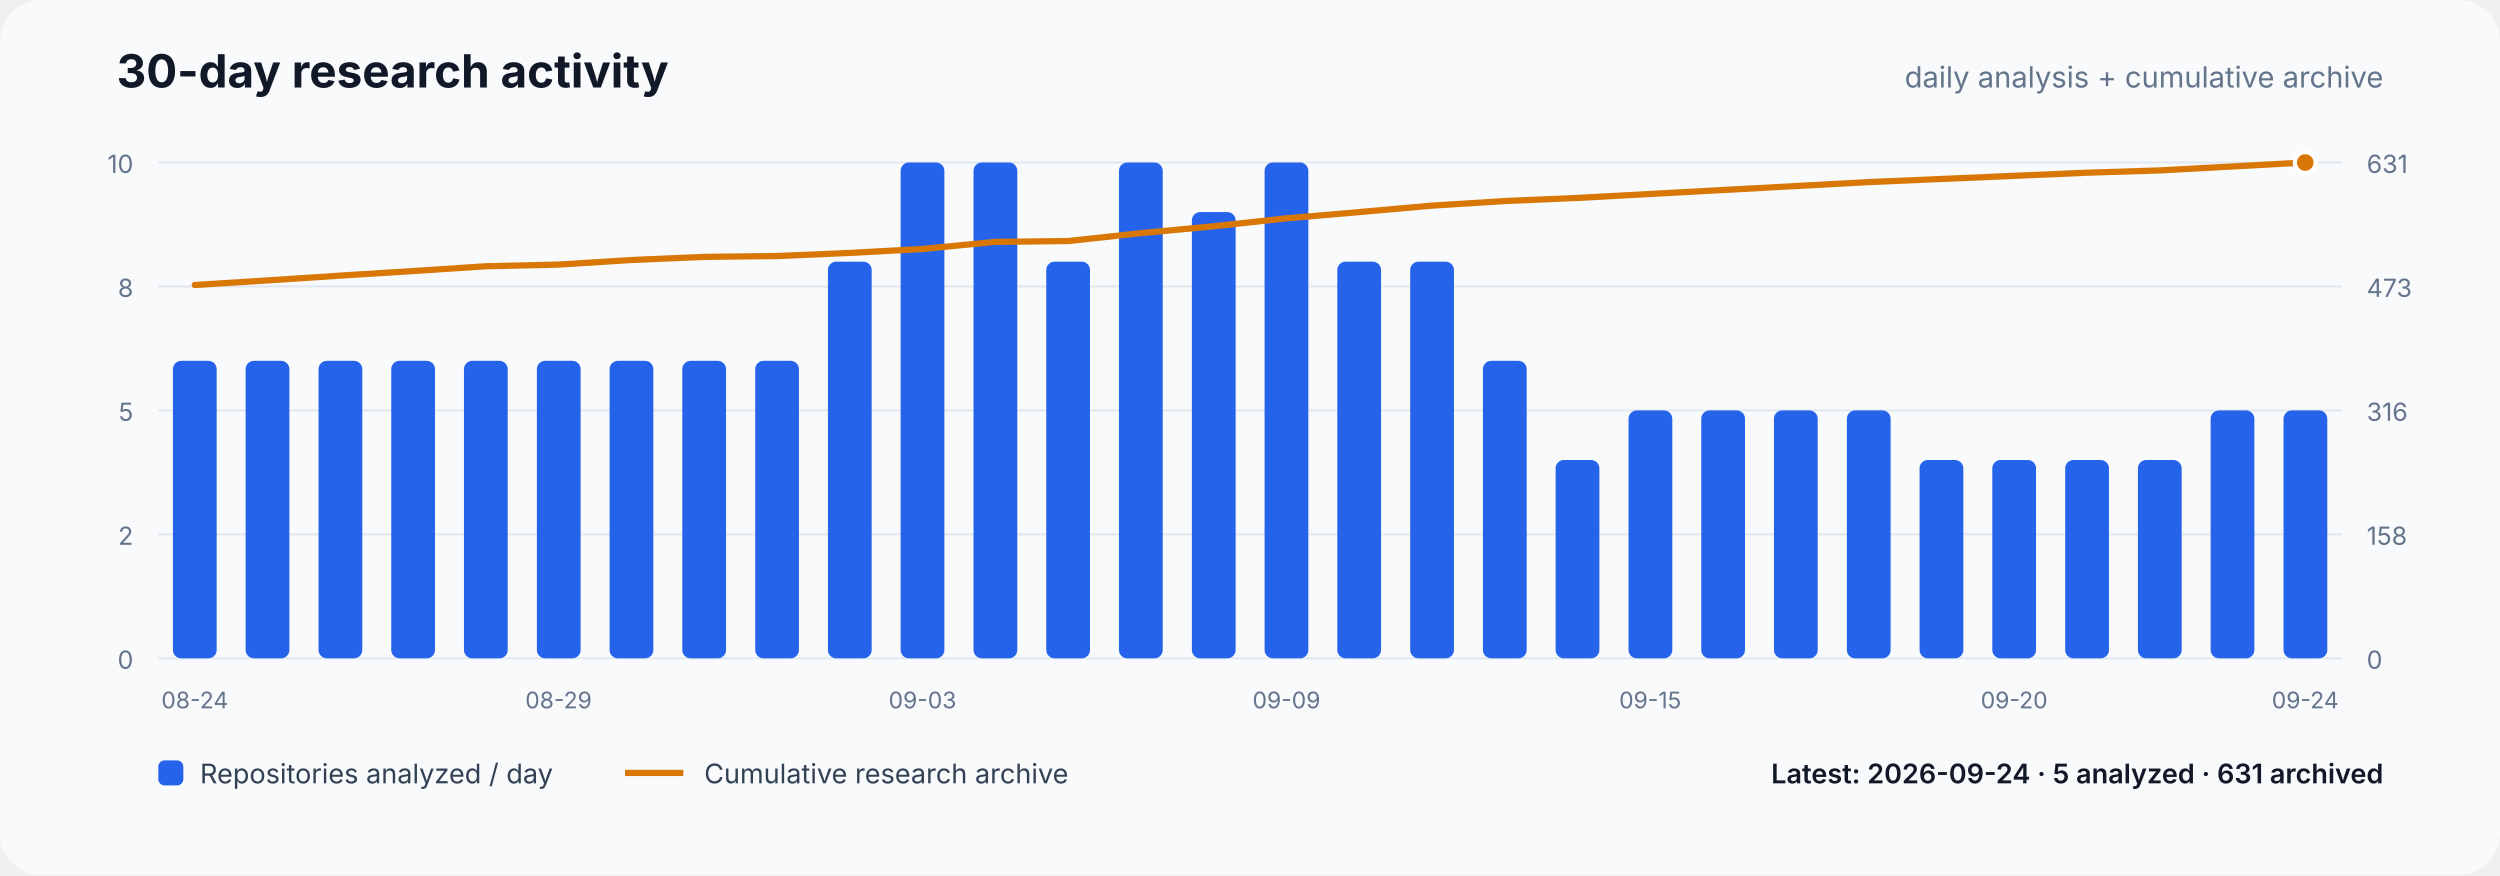
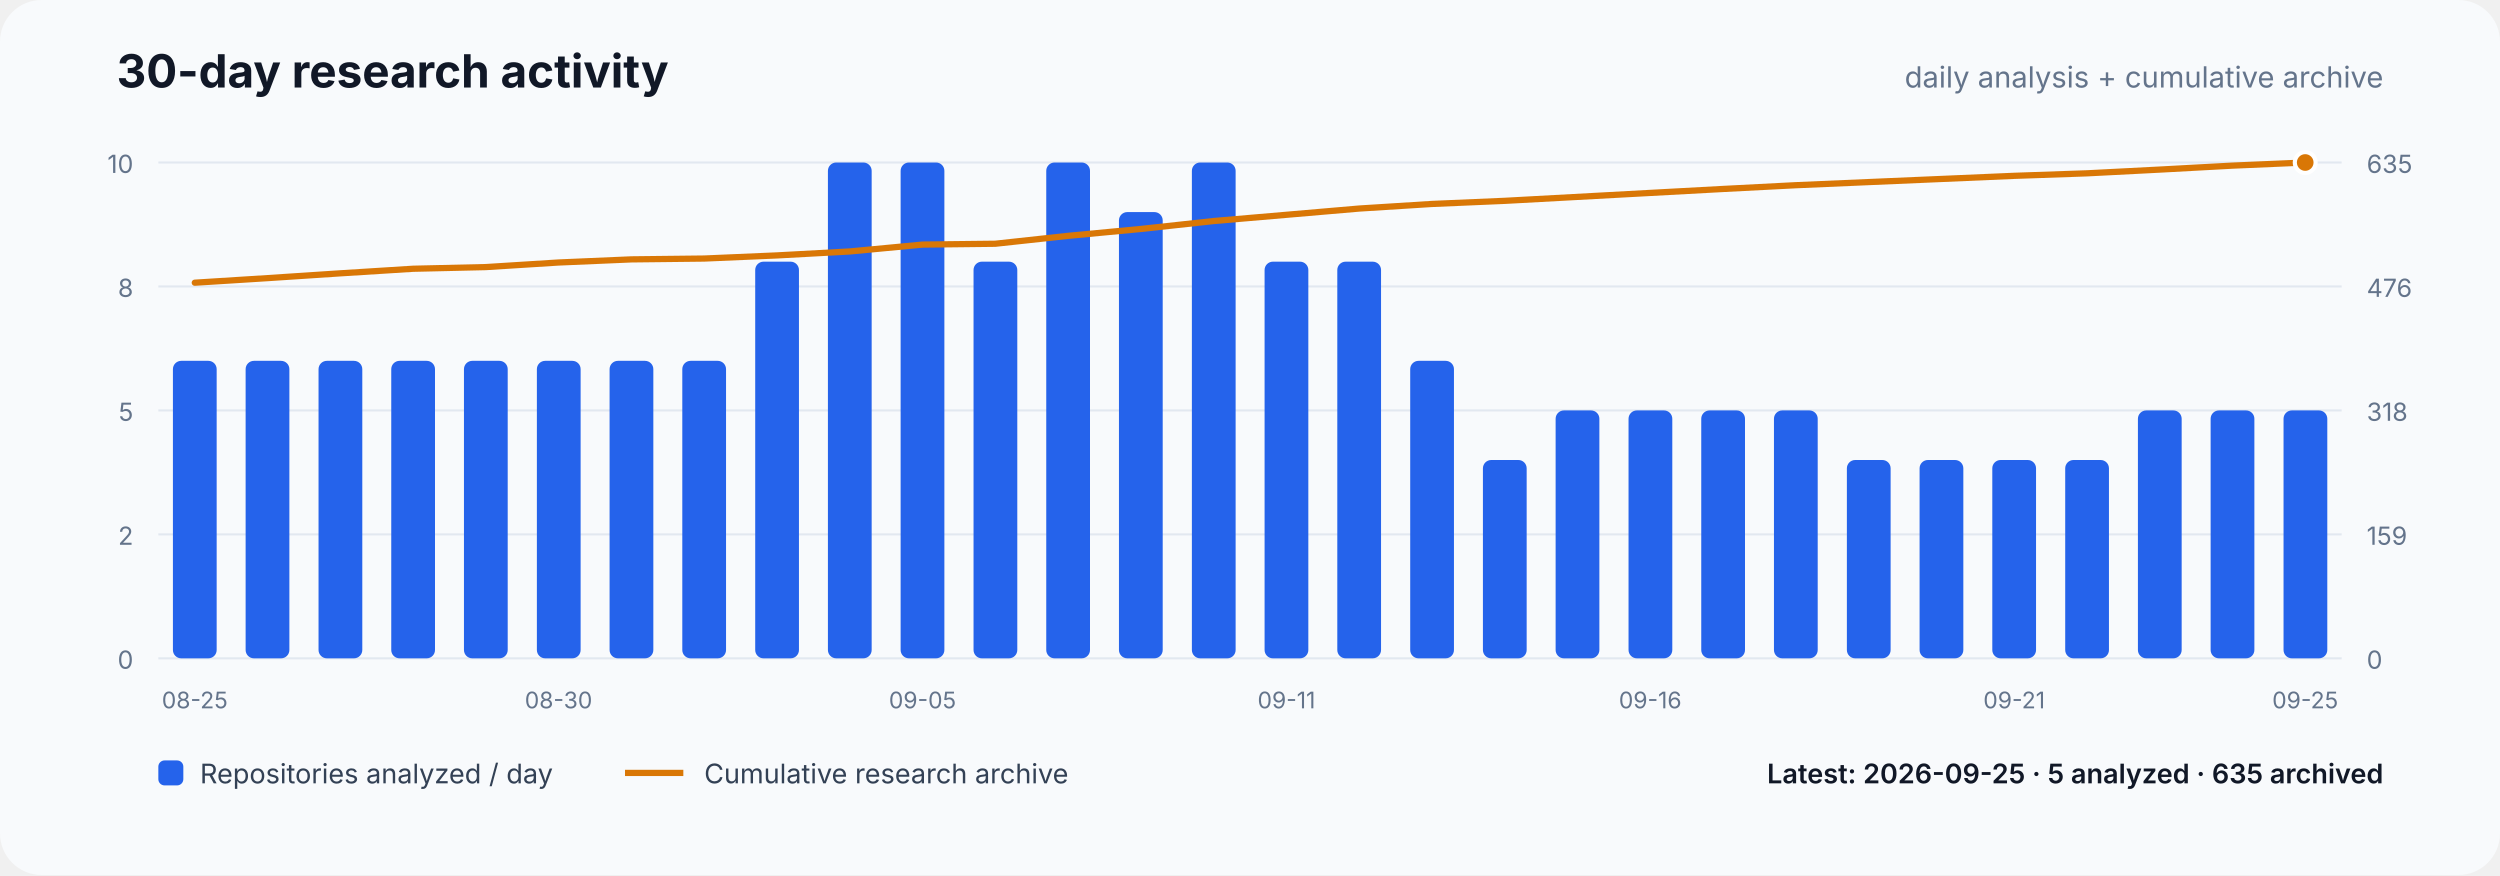
<svg xmlns="http://www.w3.org/2000/svg" width="1200" height="420" viewBox="0 0 1200 420" role="img" aria-labelledby="title desc">
  <rect width="1200" height="420" rx="20" fill="#f8fafc" />
  <text x="56" y="42" font-family="Inter,system-ui,sans-serif" font-size="22" font-weight="700" fill="#111827">30-day research activity</text>
  <text x="1144" y="42" text-anchor="end" font-family="Inter,system-ui,sans-serif" font-size="14" fill="#64748b">daily analysis + cumulative archive</text>
  <line x1="76" y1="316.0" x2="1124" y2="316.0" stroke="#e2e8f0" />
  <text x="64" y="321.0" text-anchor="end" font-family="Inter,system-ui,sans-serif" font-size="12" fill="#64748b">0</text>
  <text x="1136" y="321.0" font-family="Inter,system-ui,sans-serif" font-size="12" fill="#64748b">0</text>
  <line x1="76" y1="256.5" x2="1124" y2="256.5" stroke="#e2e8f0" />
  <text x="64" y="261.5" text-anchor="end" font-family="Inter,system-ui,sans-serif" font-size="12" fill="#64748b">2</text>
-   <text x="1136" y="261.5" font-family="Inter,system-ui,sans-serif" font-size="12" fill="#64748b">158</text>
+   <text x="1136" y="261.5" font-family="Inter,system-ui,sans-serif" font-size="12" fill="#64748b">159</text>
  <line x1="76" y1="197.0" x2="1124" y2="197.0" stroke="#e2e8f0" />
  <text x="64" y="202.0" text-anchor="end" font-family="Inter,system-ui,sans-serif" font-size="12" fill="#64748b">5</text>
-   <text x="1136" y="202.0" font-family="Inter,system-ui,sans-serif" font-size="12" fill="#64748b">316</text>
+   <text x="1136" y="202.0" font-family="Inter,system-ui,sans-serif" font-size="12" fill="#64748b">318</text>
  <line x1="76" y1="137.5" x2="1124" y2="137.5" stroke="#e2e8f0" />
  <text x="64" y="142.5" text-anchor="end" font-family="Inter,system-ui,sans-serif" font-size="12" fill="#64748b">8</text>
-   <text x="1136" y="142.5" font-family="Inter,system-ui,sans-serif" font-size="12" fill="#64748b">473</text>
+   <text x="1136" y="142.5" font-family="Inter,system-ui,sans-serif" font-size="12" fill="#64748b">476</text>
  <line x1="76" y1="78.0" x2="1124" y2="78.0" stroke="#e2e8f0" />
  <text x="64" y="83.0" text-anchor="end" font-family="Inter,system-ui,sans-serif" font-size="12" fill="#64748b">10</text>
-   <text x="1136" y="83.0" font-family="Inter,system-ui,sans-serif" font-size="12" fill="#64748b">631</text>
+   <text x="1136" y="83.0" font-family="Inter,system-ui,sans-serif" font-size="12" fill="#64748b">635</text>
  <rect x="83.0" y="173.2" width="21.0" height="142.8" rx="4" fill="#2563eb" />
-   <text x="93.5" y="340" text-anchor="middle" font-family="Inter,system-ui,sans-serif" font-size="11" fill="#64748b">08-24</text>
+   <text x="93.5" y="340" text-anchor="middle" font-family="Inter,system-ui,sans-serif" font-size="11" fill="#64748b">08-25</text>
  <rect x="117.9" y="173.2" width="21.0" height="142.8" rx="4" fill="#2563eb" />
  <rect x="152.9" y="173.2" width="21.0" height="142.8" rx="4" fill="#2563eb" />
  <rect x="187.8" y="173.2" width="21.0" height="142.8" rx="4" fill="#2563eb" />
  <rect x="222.7" y="173.2" width="21.0" height="142.8" rx="4" fill="#2563eb" />
  <rect x="257.7" y="173.2" width="21.0" height="142.8" rx="4" fill="#2563eb" />
-   <text x="268.1" y="340" text-anchor="middle" font-family="Inter,system-ui,sans-serif" font-size="11" fill="#64748b">08-29</text>
+   <text x="268.1" y="340" text-anchor="middle" font-family="Inter,system-ui,sans-serif" font-size="11" fill="#64748b">08-30</text>
  <rect x="292.6" y="173.2" width="21.0" height="142.8" rx="4" fill="#2563eb" />
  <rect x="327.5" y="173.2" width="21.0" height="142.8" rx="4" fill="#2563eb" />
-   <rect x="362.5" y="173.2" width="21.0" height="142.8" rx="4" fill="#2563eb" />
-   <rect x="397.4" y="125.6" width="21.0" height="190.4" rx="4" fill="#2563eb" />
+   <rect x="362.5" y="125.6" width="21.0" height="190.4" rx="4" fill="#2563eb" />
+   <rect x="397.4" y="78.0" width="21.0" height="238.0" rx="4" fill="#2563eb" />
  <rect x="432.3" y="78.0" width="21.0" height="238.0" rx="4" fill="#2563eb" />
-   <text x="442.8" y="340" text-anchor="middle" font-family="Inter,system-ui,sans-serif" font-size="11" fill="#64748b">09-03</text>
-   <rect x="467.3" y="78.0" width="21.0" height="238.0" rx="4" fill="#2563eb" />
-   <rect x="502.2" y="125.6" width="21.0" height="190.4" rx="4" fill="#2563eb" />
-   <rect x="537.1" y="78.0" width="21.0" height="238.0" rx="4" fill="#2563eb" />
-   <rect x="572.1" y="101.8" width="21.0" height="214.2" rx="4" fill="#2563eb" />
-   <rect x="607.0" y="78.0" width="21.0" height="238.0" rx="4" fill="#2563eb" />
-   <text x="617.5" y="340" text-anchor="middle" font-family="Inter,system-ui,sans-serif" font-size="11" fill="#64748b">09-09</text>
+   <text x="442.8" y="340" text-anchor="middle" font-family="Inter,system-ui,sans-serif" font-size="11" fill="#64748b">09-05</text>
+   <rect x="467.3" y="125.6" width="21.0" height="190.4" rx="4" fill="#2563eb" />
+   <rect x="502.2" y="78.0" width="21.0" height="238.0" rx="4" fill="#2563eb" />
+   <rect x="537.1" y="101.8" width="21.0" height="214.2" rx="4" fill="#2563eb" />
+   <rect x="572.1" y="78.0" width="21.0" height="238.0" rx="4" fill="#2563eb" />
+   <rect x="607.0" y="125.6" width="21.0" height="190.4" rx="4" fill="#2563eb" />
+   <text x="617.5" y="340" text-anchor="middle" font-family="Inter,system-ui,sans-serif" font-size="11" fill="#64748b">09-11</text>
  <rect x="641.9" y="125.6" width="21.0" height="190.4" rx="4" fill="#2563eb" />
-   <rect x="676.9" y="125.6" width="21.0" height="190.4" rx="4" fill="#2563eb" />
-   <rect x="711.8" y="173.2" width="21.0" height="142.8" rx="4" fill="#2563eb" />
-   <rect x="746.7" y="220.8" width="21.0" height="95.2" rx="4" fill="#2563eb" />
+   <rect x="676.9" y="173.2" width="21.0" height="142.8" rx="4" fill="#2563eb" />
+   <rect x="711.8" y="220.8" width="21.0" height="95.2" rx="4" fill="#2563eb" />
+   <rect x="746.7" y="197.0" width="21.0" height="119.0" rx="4" fill="#2563eb" />
  <rect x="781.7" y="197.0" width="21.0" height="119.0" rx="4" fill="#2563eb" />
-   <text x="792.1" y="340" text-anchor="middle" font-family="Inter,system-ui,sans-serif" font-size="11" fill="#64748b">09-15</text>
+   <text x="792.1" y="340" text-anchor="middle" font-family="Inter,system-ui,sans-serif" font-size="11" fill="#64748b">09-16</text>
  <rect x="816.6" y="197.0" width="21.0" height="119.0" rx="4" fill="#2563eb" />
  <rect x="851.5" y="197.0" width="21.0" height="119.0" rx="4" fill="#2563eb" />
-   <rect x="886.5" y="197.0" width="21.0" height="119.0" rx="4" fill="#2563eb" />
+   <rect x="886.5" y="220.8" width="21.0" height="95.2" rx="4" fill="#2563eb" />
  <rect x="921.4" y="220.8" width="21.0" height="95.2" rx="4" fill="#2563eb" />
  <rect x="956.3" y="220.8" width="21.0" height="95.2" rx="4" fill="#2563eb" />
-   <text x="966.8" y="340" text-anchor="middle" font-family="Inter,system-ui,sans-serif" font-size="11" fill="#64748b">09-20</text>
+   <text x="966.8" y="340" text-anchor="middle" font-family="Inter,system-ui,sans-serif" font-size="11" fill="#64748b">09-21</text>
  <rect x="991.3" y="220.8" width="21.0" height="95.2" rx="4" fill="#2563eb" />
-   <rect x="1026.2" y="220.8" width="21.0" height="95.2" rx="4" fill="#2563eb" />
+   <rect x="1026.2" y="197.0" width="21.0" height="119.0" rx="4" fill="#2563eb" />
  <rect x="1061.1" y="197.0" width="21.0" height="119.0" rx="4" fill="#2563eb" />
  <rect x="1096.1" y="197.0" width="21.0" height="119.0" rx="4" fill="#2563eb" />
-   <text x="1106.5" y="340" text-anchor="middle" font-family="Inter,system-ui,sans-serif" font-size="11" fill="#64748b">09-24</text>
-   <polyline points="93.5,136.8 128.4,134.6 163.3,132.3 198.3,130.1 233.2,127.8 268.1,127.0 303.1,124.8 338.0,123.3 372.9,122.9 407.9,121.4 442.8,119.5 477.7,116.1 512.7,115.7 547.6,111.9 582.5,108.6 617.5,104.8 652.4,101.8 687.3,98.7 722.3,96.5 757.2,95.0 792.1,93.1 827.1,91.2 862.0,89.3 896.9,87.4 931.9,85.9 966.8,84.4 1001.7,82.9 1036.7,81.8 1071.6,79.9 1106.5,78.0" fill="none" stroke="#d97706" stroke-width="3" stroke-linejoin="round" stroke-linecap="round" />
+   <text x="1106.5" y="340" text-anchor="middle" font-family="Inter,system-ui,sans-serif" font-size="11" fill="#64748b">09-25</text>
+   <polyline points="93.5,135.7 128.4,133.5 163.3,131.2 198.3,129.0 233.2,128.2 268.1,126.0 303.1,124.5 338.0,124.1 372.9,122.6 407.9,120.7 442.8,117.4 477.7,117.0 512.7,113.2 547.6,109.9 582.5,106.1 617.5,103.1 652.4,100.1 687.3,97.9 722.3,96.4 757.2,94.5 792.1,92.6 827.1,90.7 862.0,88.9 896.9,87.4 931.9,85.9 966.8,84.4 1001.7,83.2 1036.7,81.4 1071.6,79.5 1106.5,78.0" fill="none" stroke="#d97706" stroke-width="3" stroke-linejoin="round" stroke-linecap="round" />
  <circle cx="1106.5" cy="78.0" r="5" fill="#d97706" stroke="#fff" stroke-width="2" />
  <rect x="76" y="365" width="12" height="12" rx="3" fill="#2563eb" />
  <text x="96" y="376" font-family="Inter,system-ui,sans-serif" font-size="13" fill="#334155">Repositories analyzed / day</text>
  <line x1="300" y1="371" x2="328" y2="371" stroke="#d97706" stroke-width="3" />
  <text x="338" y="376" font-family="Inter,system-ui,sans-serif" font-size="13" fill="#334155">Cumulative research archive</text>
-   <text x="1144" y="376" text-anchor="end" font-family="Inter,system-ui,sans-serif" font-size="13" font-weight="600" fill="#111827">Latest: 2026-09-24 · 5 analyzed · 631 archived</text>
+   <text x="1144" y="376" text-anchor="end" font-family="Inter,system-ui,sans-serif" font-size="13" font-weight="600" fill="#111827">Latest: 2026-09-25 · 5 analyzed · 635 archived</text>
</svg>
